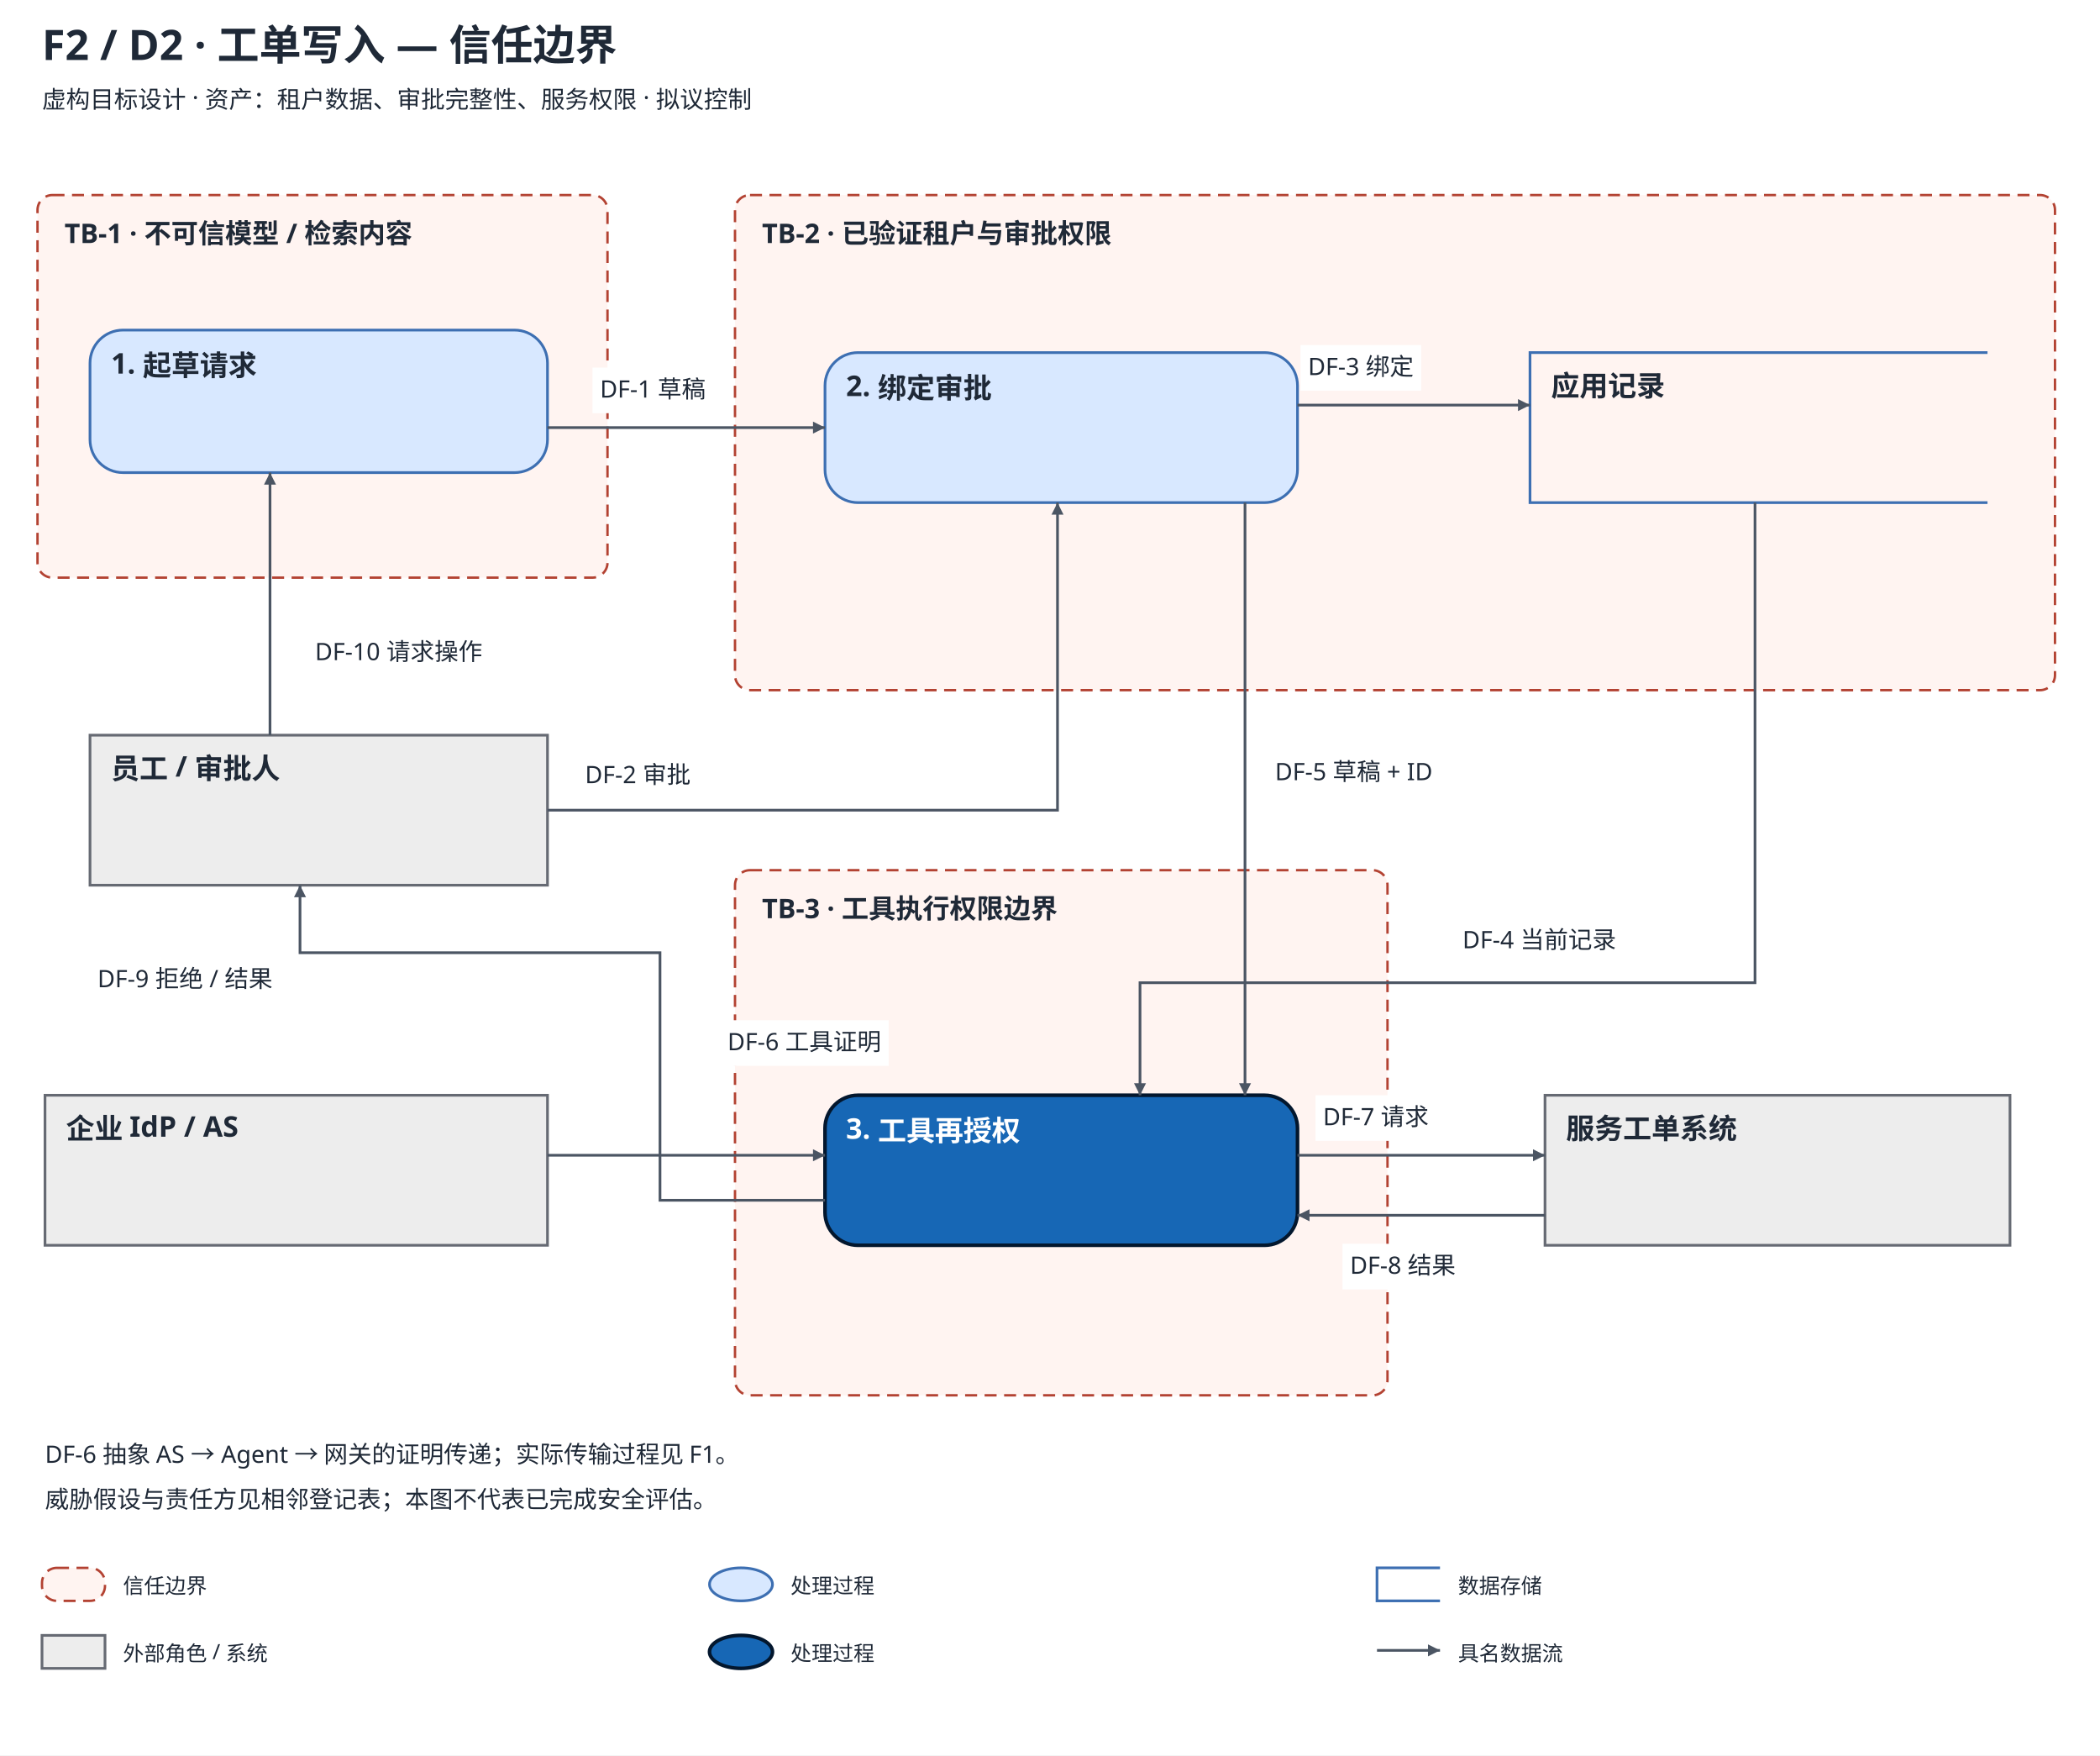
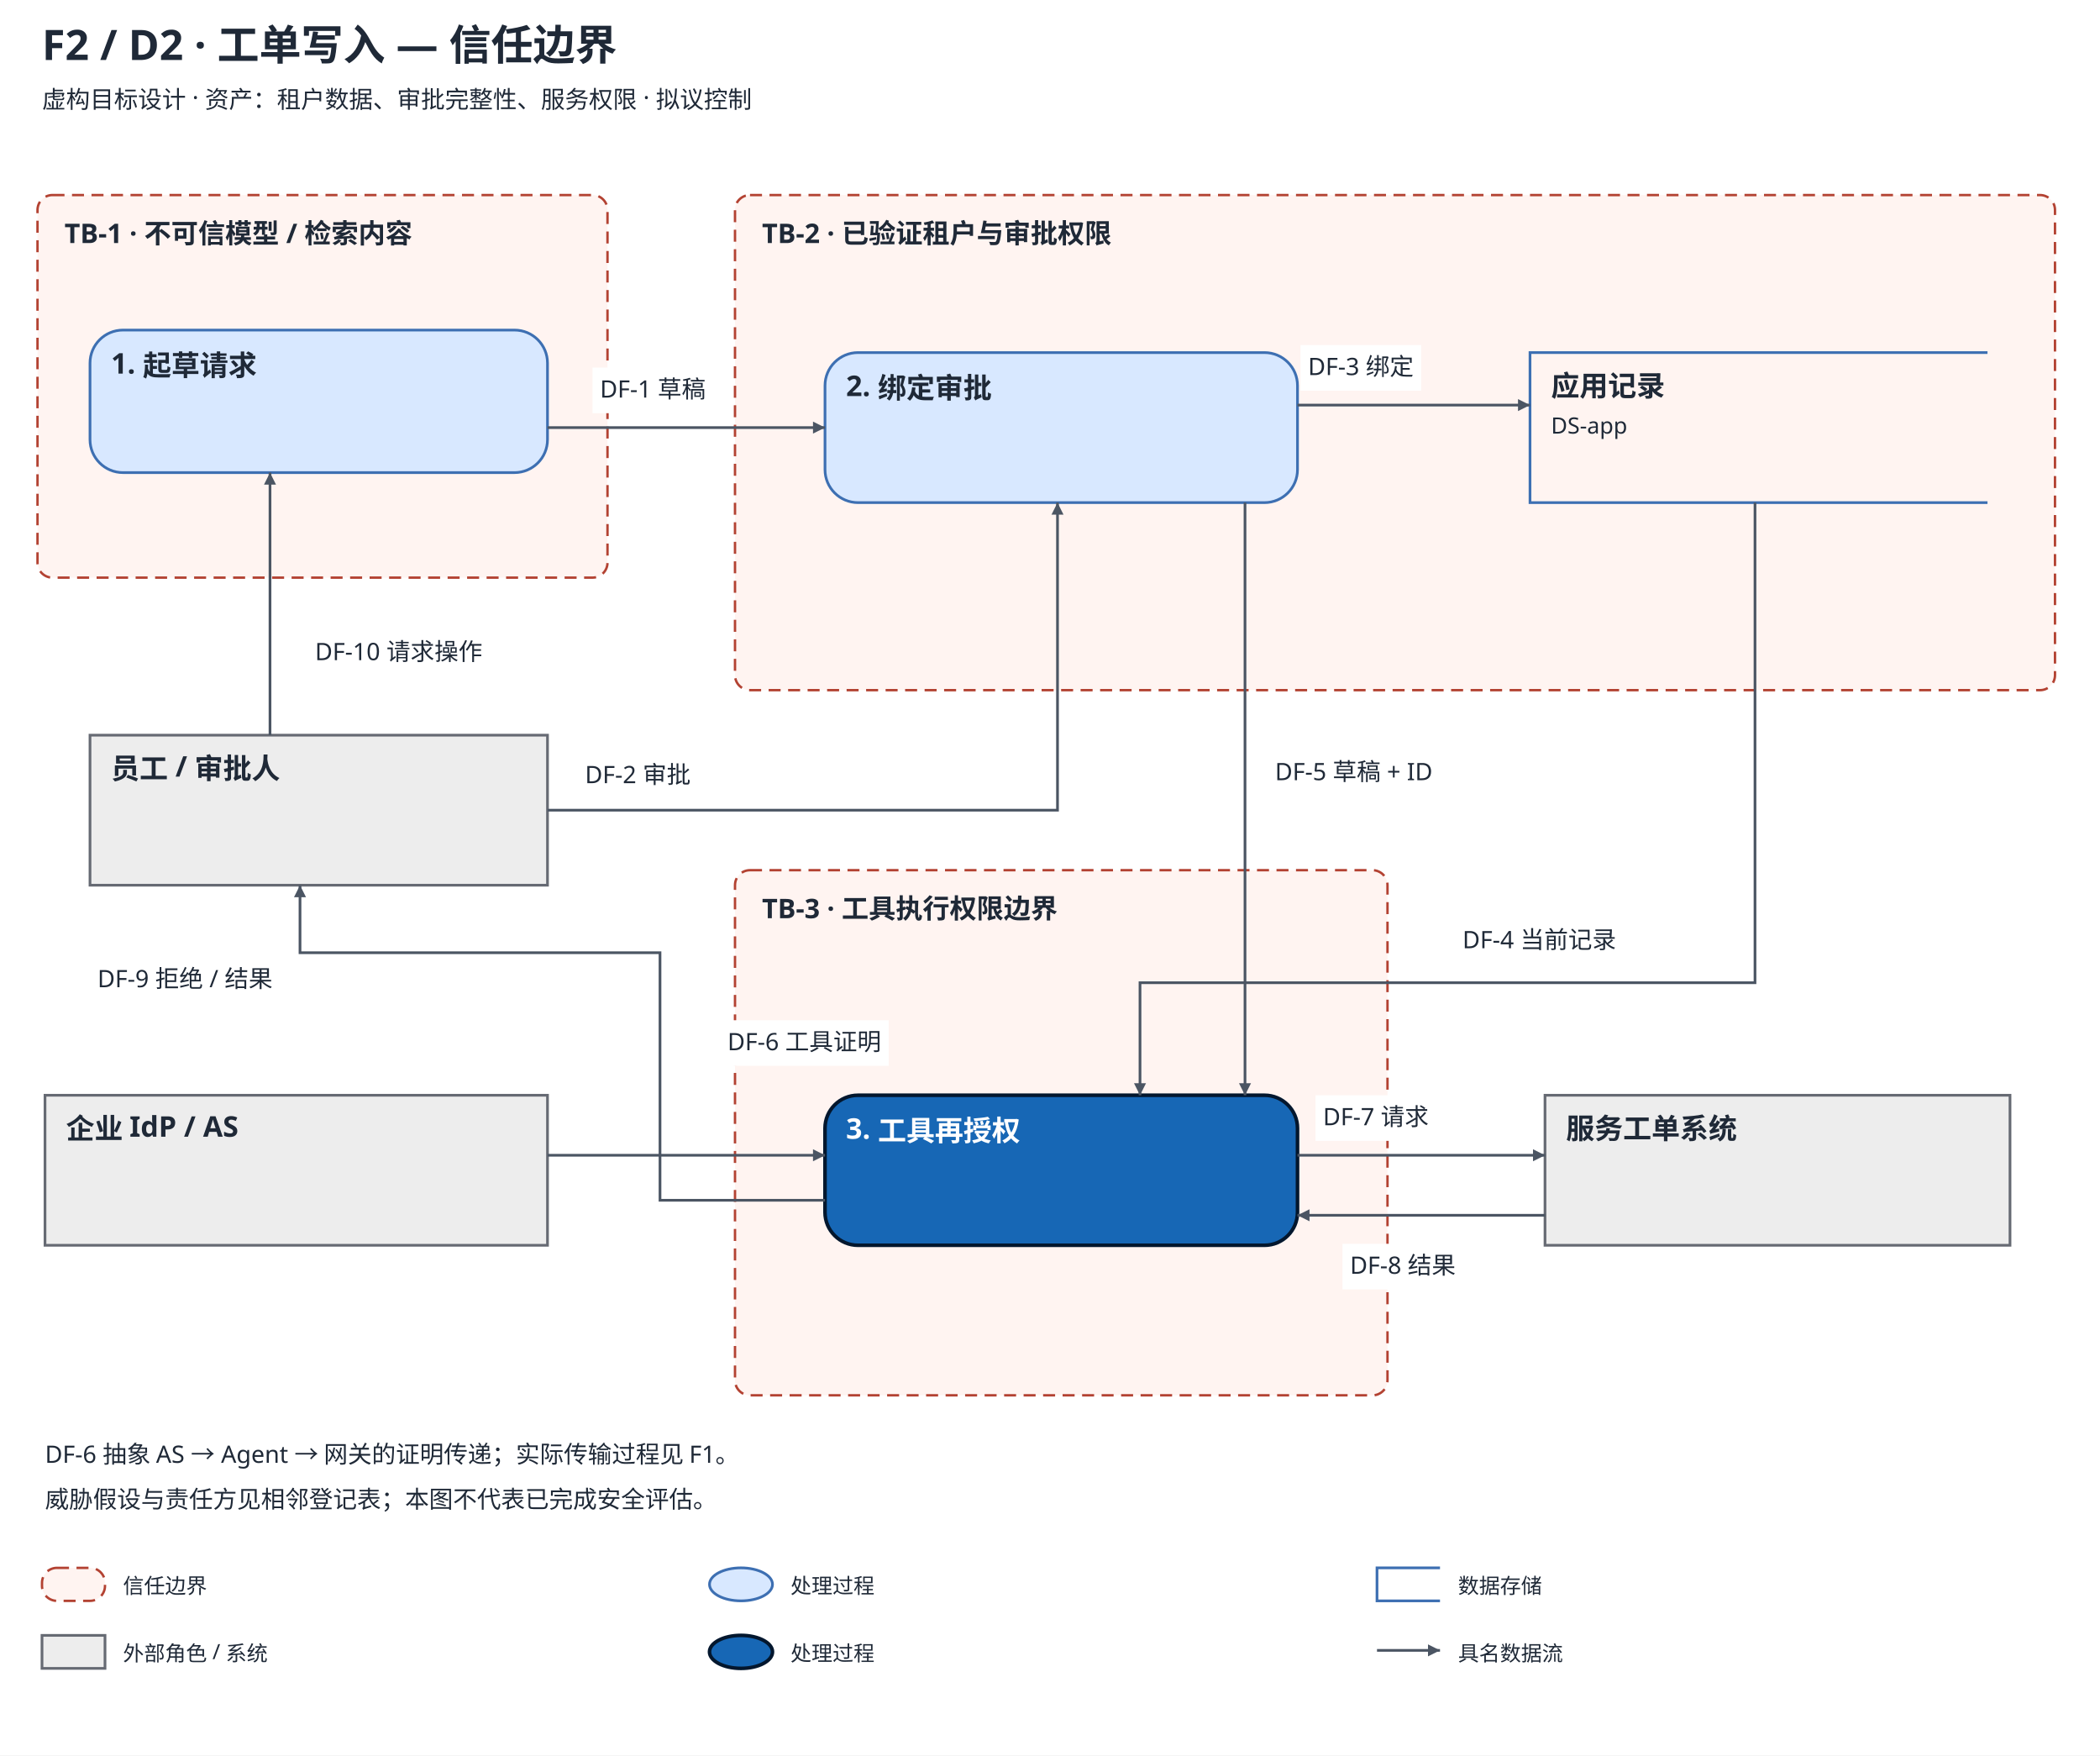
<svg xmlns="http://www.w3.org/2000/svg" viewBox="0 0 1400 1170" lang="zh" data-archatlas="0.1">
  <defs>
    <marker id="arrow" markerWidth="8" markerHeight="8" refX="8" refY="4" orient="auto" markerUnits="userSpaceOnUse">
      <path d="M0,0 L8,4 L0,8 Z" fill="#4B5563" />
    </marker>
  </defs>
  <rect data-role="canvas" width="1400" height="1170" fill="#ffffff" />
  <text x="28" y="40" font-family="Noto Sans, Noto Sans CJK SC, sans-serif" font-size="28" font-weight="700" fill="#1F2937">F2 / D2 · 工单写入 — 信任边界</text>
  <text x="28" y="72" font-family="Noto Sans, Noto Sans CJK SC, sans-serif" font-size="16" font-weight="400" fill="#1F2937">虚构目标设计 · 资产：租户数据、审批完整性、服务权限 · 拟议控制</text>
  <rect x="25" y="130" width="380" height="255" data-role="group" data-id="TB-content" data-kind="boundary" fill="#FFF4F1" stroke="#B34232" stroke-width="1.6" rx="10" stroke-dasharray="8 5" />
  <text x="43" y="162" font-family="Noto Sans, Noto Sans CJK SC, sans-serif" font-size="18" font-weight="700" fill="#1F2937" data-owner="TB-content" data-role="group-title">TB-1 · 不可信模型 / 检索内容</text>
  <rect x="60" y="220" width="305" height="95" data-role="node" data-id="P-plan" data-kind="process" data-parent="TB-content" fill="#D8E8FF" stroke="#3D6FB2" stroke-width="1.8" rx="22" />
  <text x="74" y="249" font-family="Noto Sans, Noto Sans CJK SC, sans-serif" font-size="19" font-weight="700" fill="#1F2937" data-owner="P-plan" data-role="name">1. 起草请求</text>
  <rect x="490" y="130" width="880" height="330" data-role="group" data-id="TB-policy" data-kind="boundary" fill="#FFF4F1" stroke="#B34232" stroke-width="1.6" rx="10" stroke-dasharray="8 5" />
  <text x="508" y="162" font-family="Noto Sans, Noto Sans CJK SC, sans-serif" font-size="18" font-weight="700" fill="#1F2937" data-owner="TB-policy" data-role="group-title">TB-2 · 已验证租户与审批权限</text>
  <rect x="550" y="235" width="315" height="100" data-role="node" data-id="P-approve" data-kind="process" data-parent="TB-policy" fill="#D8E8FF" stroke="#3D6FB2" stroke-width="1.8" rx="22" />
  <text x="564" y="264" font-family="Noto Sans, Noto Sans CJK SC, sans-serif" font-size="19" font-weight="700" fill="#1F2937" data-owner="P-approve" data-role="name">2. 绑定审批</text>
  <g data-role="node" data-id="DS-app" data-kind="store" data-parent="TB-policy" fill="#D8E8FF" stroke="#3D6FB2" stroke-width="1.8">
    <polyline points="1325,235 1020,235 1020,335 1325,335" fill="none" stroke="#3D6FB2" stroke-width="1.8" />
  </g>
  <text x="1034" y="264" font-family="Noto Sans, Noto Sans CJK SC, sans-serif" font-size="19" font-weight="700" fill="#1F2937" data-owner="DS-app" data-role="name">应用记录</text>
+   <text x="1034" y="289" font-family="Noto Sans, Noto Sans CJK SC, sans-serif" font-size="15" font-weight="400" fill="#1F2937" data-owner="DS-app" data-role="sub">DS-app</text>
  <rect x="60" y="490" width="305" height="100" data-role="node" data-id="R-employee" data-kind="entity" fill="#EDEDED" stroke="#666A73" stroke-width="1.8" rx="0" />
  <text x="74" y="519" font-family="Noto Sans, Noto Sans CJK SC, sans-serif" font-size="19" font-weight="700" fill="#1F2937" data-owner="R-employee" data-role="name">员工 / 审批人</text>
  <rect x="490" y="580" width="435" height="350" data-role="group" data-id="TB-tool" data-kind="boundary" fill="#FFF4F1" stroke="#B34232" stroke-width="1.6" rx="10" stroke-dasharray="8 5" />
  <text x="508" y="612" font-family="Noto Sans, Noto Sans CJK SC, sans-serif" font-size="18" font-weight="700" fill="#1F2937" data-owner="TB-tool" data-role="group-title">TB-3 · 工具执行权限边界</text>
  <rect x="550" y="730" width="315" height="100" data-role="node" data-id="P-execute" data-kind="process" data-parent="TB-tool" fill="#1767B5" stroke="#03172E" stroke-width="2.4" rx="22" />
  <text x="564" y="759" font-family="Noto Sans, Noto Sans CJK SC, sans-serif" font-size="19" font-weight="700" fill="#ffffff" data-owner="P-execute" data-role="name">3. 工具再授权</text>
  <rect x="1030" y="730" width="310" height="100" data-role="node" data-id="X-desk" data-kind="entity" fill="#EDEDED" stroke="#666A73" stroke-width="1.8" rx="0" />
  <text x="1044" y="759" font-family="Noto Sans, Noto Sans CJK SC, sans-serif" font-size="19" font-weight="700" fill="#1F2937" data-owner="X-desk" data-role="name">服务工单系统</text>
  <rect x="30" y="730" width="335" height="100" data-role="node" data-id="X-idp" data-kind="entity" fill="#EDEDED" stroke="#666A73" stroke-width="1.8" rx="0" />
  <text x="44" y="759" font-family="Noto Sans, Noto Sans CJK SC, sans-serif" font-size="19" font-weight="700" fill="#1F2937" data-owner="X-idp" data-role="name">企业 IdP / AS</text>
  <polyline points="365,285 550,285" data-role="edge" data-id="DF-1" data-from="P-plan" data-to="P-approve" data-kind="data" fill="none" stroke="#4B5563" stroke-width="1.8" marker-end="url(#arrow)" />
  <rect x="395" y="245" width="80.453" height="30.4" fill="#ffffff" data-role="label-bg" data-id="label-DF-1" data-parent="DF-1" />
  <text x="400" y="265" font-family="Noto Sans, Noto Sans CJK SC, sans-serif" font-size="16" font-weight="400" fill="#1F2937" data-owner="DF-1" data-role="edge-label">DF-1 草稿</text>
  <polyline points="365,540 705,540 705,335" data-role="edge" data-id="DF-2" data-from="R-employee" data-to="P-approve" data-kind="data" fill="none" stroke="#4B5563" stroke-width="1.8" marker-end="url(#arrow)" />
  <rect x="385" y="502" width="80.453" height="30.4" fill="#ffffff" data-role="label-bg" data-id="label-DF-2" data-parent="DF-2" />
  <text x="390" y="522" font-family="Noto Sans, Noto Sans CJK SC, sans-serif" font-size="16" font-weight="400" fill="#1F2937" data-owner="DF-2" data-role="edge-label">DF-2 审批</text>
  <polyline points="865,270 1020,270" data-role="edge" data-id="DF-3" data-from="P-approve" data-to="DS-app" data-kind="data" fill="none" stroke="#4B5563" stroke-width="1.8" marker-end="url(#arrow)" />
  <rect x="867" y="230" width="80.453" height="30.4" fill="#ffffff" data-role="label-bg" data-id="label-DF-3" data-parent="DF-3" />
  <text x="872" y="250" font-family="Noto Sans, Noto Sans CJK SC, sans-serif" font-size="16" font-weight="400" fill="#1F2937" data-owner="DF-3" data-role="edge-label">DF-3 绑定</text>
  <polyline points="1170,335 1170,655 760,655 760,730" data-role="edge" data-id="DF-4" data-from="DS-app" data-to="P-execute" data-kind="data" fill="none" stroke="#4B5563" stroke-width="1.8" marker-end="url(#arrow)" />
  <rect x="970" y="612" width="112.453" height="30.4" fill="#ffffff" data-role="label-bg" data-id="label-DF-4" data-parent="DF-4" />
  <text x="975" y="632" font-family="Noto Sans, Noto Sans CJK SC, sans-serif" font-size="16" font-weight="400" fill="#1F2937" data-owner="DF-4" data-role="edge-label">DF-4 当前记录</text>
  <polyline points="830,335 830,730" data-role="edge" data-id="DF-5" data-from="P-approve" data-to="P-execute" data-kind="data" fill="none" stroke="#4B5563" stroke-width="1.8" marker-end="url(#arrow)" />
  <rect x="845" y="500" width="115.031" height="30.4" fill="#ffffff" data-role="label-bg" data-id="label-DF-5" data-parent="DF-5" />
  <text x="850" y="520" font-family="Noto Sans, Noto Sans CJK SC, sans-serif" font-size="16" font-weight="400" fill="#1F2937" data-owner="DF-5" data-role="edge-label">DF-5 草稿 + ID</text>
  <polyline points="365,770 550,770" data-role="edge" data-id="DF-6" data-from="X-idp" data-to="P-execute" data-kind="data" fill="none" stroke="#4B5563" stroke-width="1.8" marker-end="url(#arrow)" />
  <rect x="480" y="680" width="112.453" height="30.4" fill="#ffffff" data-role="label-bg" data-id="label-DF-6" data-parent="DF-6" />
  <text x="485" y="700" font-family="Noto Sans, Noto Sans CJK SC, sans-serif" font-size="16" font-weight="400" fill="#1F2937" data-owner="DF-6" data-role="edge-label">DF-6 工具证明</text>
  <polyline points="865,770 1030,770" data-role="edge" data-id="DF-7" data-from="P-execute" data-to="X-desk" data-kind="data" fill="none" stroke="#4B5563" stroke-width="1.8" marker-end="url(#arrow)" />
  <rect x="877" y="730" width="80.453" height="30.4" fill="#ffffff" data-role="label-bg" data-id="label-DF-7" data-parent="DF-7" />
  <text x="882" y="750" font-family="Noto Sans, Noto Sans CJK SC, sans-serif" font-size="16" font-weight="400" fill="#1F2937" data-owner="DF-7" data-role="edge-label">DF-7 请求</text>
  <polyline points="1030,810 865,810" data-role="edge" data-id="DF-8" data-from="X-desk" data-to="P-execute" data-kind="data" fill="none" stroke="#4B5563" stroke-width="1.8" marker-end="url(#arrow)" />
  <rect x="895" y="829" width="80.453" height="30.4" fill="#ffffff" data-role="label-bg" data-id="label-DF-8" data-parent="DF-8" />
  <text x="900" y="849" font-family="Noto Sans, Noto Sans CJK SC, sans-serif" font-size="16" font-weight="400" fill="#1F2937" data-owner="DF-8" data-role="edge-label">DF-8 结果</text>
  <polyline points="550,800 440,800 440,635 200,635 200,590" data-role="edge" data-id="DF-9" data-from="P-execute" data-to="R-employee" data-kind="data" fill="none" stroke="#4B5563" stroke-width="1.8" marker-end="url(#arrow)" />
  <rect x="60" y="638" width="126.719" height="30.4" fill="#ffffff" data-role="label-bg" data-id="label-DF-9" data-parent="DF-9" />
  <text x="65" y="658" font-family="Noto Sans, Noto Sans CJK SC, sans-serif" font-size="16" font-weight="400" fill="#1F2937" data-owner="DF-9" data-role="edge-label">DF-9 拒绝 / 结果</text>
  <polyline points="180,490 180,315" data-role="edge" data-id="DF-10" data-from="R-employee" data-to="P-plan" data-kind="data" fill="none" stroke="#4B5563" stroke-width="1.8" marker-end="url(#arrow)" />
  <rect x="205" y="420" width="121.609" height="30.4" fill="#ffffff" data-role="label-bg" data-id="label-DF-10" data-parent="DF-10" />
  <text x="210" y="440" font-family="Noto Sans, Noto Sans CJK SC, sans-serif" font-size="16" font-weight="400" fill="#1F2937" data-owner="DF-10" data-role="edge-label">DF-10 请求操作</text>
  <text x="30" y="975" font-family="Noto Sans, Noto Sans CJK SC, sans-serif" font-size="16" font-weight="400" fill="#1F2937">DF-6 抽象 AS → Agent → 网关的证明传递；实际传输过程见 F1。</text>
  <text x="30" y="1005" font-family="Noto Sans, Noto Sans CJK SC, sans-serif" font-size="16" font-weight="400" fill="#1F2937">威胁假设与责任方见相邻登记表；本图不代表已完成安全评估。</text>
  <rect x="28" y="1045" width="42" height="22" data-role="legend-zone" data-id="__legend-swatch-1" fill="#FFF4F1" stroke="#B34232" stroke-width="1.6" rx="10" stroke-dasharray="8 5" />
  <text x="82" y="1062" font-family="Noto Sans, Noto Sans CJK SC, sans-serif" font-size="14" font-weight="400" fill="#1F2937" data-role="legend" data-id="legend-1">信任边界</text>
  <rect x="473" y="1045" width="42" height="22" data-role="legend-swatch" data-id="__legend-swatch-2" fill="#D8E8FF" stroke="#3D6FB2" stroke-width="1.8" rx="22" />
  <text x="527" y="1062" font-family="Noto Sans, Noto Sans CJK SC, sans-serif" font-size="14" font-weight="400" fill="#1F2937" data-role="legend" data-id="legend-2">处理过程</text>
  <g data-role="legend-swatch" data-id="__legend-swatch-3" fill="#D8E8FF" stroke="#3D6FB2" stroke-width="1.8">
    <polyline points="960,1045 918,1045 918,1067 960,1067" fill="none" stroke="#3D6FB2" stroke-width="1.8" />
  </g>
  <text x="972" y="1062" font-family="Noto Sans, Noto Sans CJK SC, sans-serif" font-size="14" font-weight="400" fill="#1F2937" data-role="legend" data-id="legend-3">数据存储</text>
  <rect x="28" y="1090" width="42" height="22" data-role="legend-swatch" data-id="__legend-swatch-4" fill="#EDEDED" stroke="#666A73" stroke-width="1.8" rx="0" />
  <text x="82" y="1107" font-family="Noto Sans, Noto Sans CJK SC, sans-serif" font-size="14" font-weight="400" fill="#1F2937" data-role="legend" data-id="legend-4">外部角色 / 系统</text>
  <rect x="473" y="1090" width="42" height="22" data-role="legend-swatch" data-id="__legend-swatch-5" fill="#1767B5" stroke="#03172E" stroke-width="2.4" rx="22" />
  <text x="527" y="1107" font-family="Noto Sans, Noto Sans CJK SC, sans-serif" font-size="14" font-weight="400" fill="#1F2937" data-role="legend" data-id="legend-5">处理过程</text>
  <polyline points="918,1100 960,1100" data-role="edge" data-kind="legend" data-id="legend-line-6" fill="none" stroke="#4B5563" stroke-width="1.8" marker-end="url(#arrow)" />
  <text x="972" y="1107" font-family="Noto Sans, Noto Sans CJK SC, sans-serif" font-size="14" font-weight="400" fill="#1F2937" data-role="legend" data-id="legend-6">具名数据流</text>
</svg>
